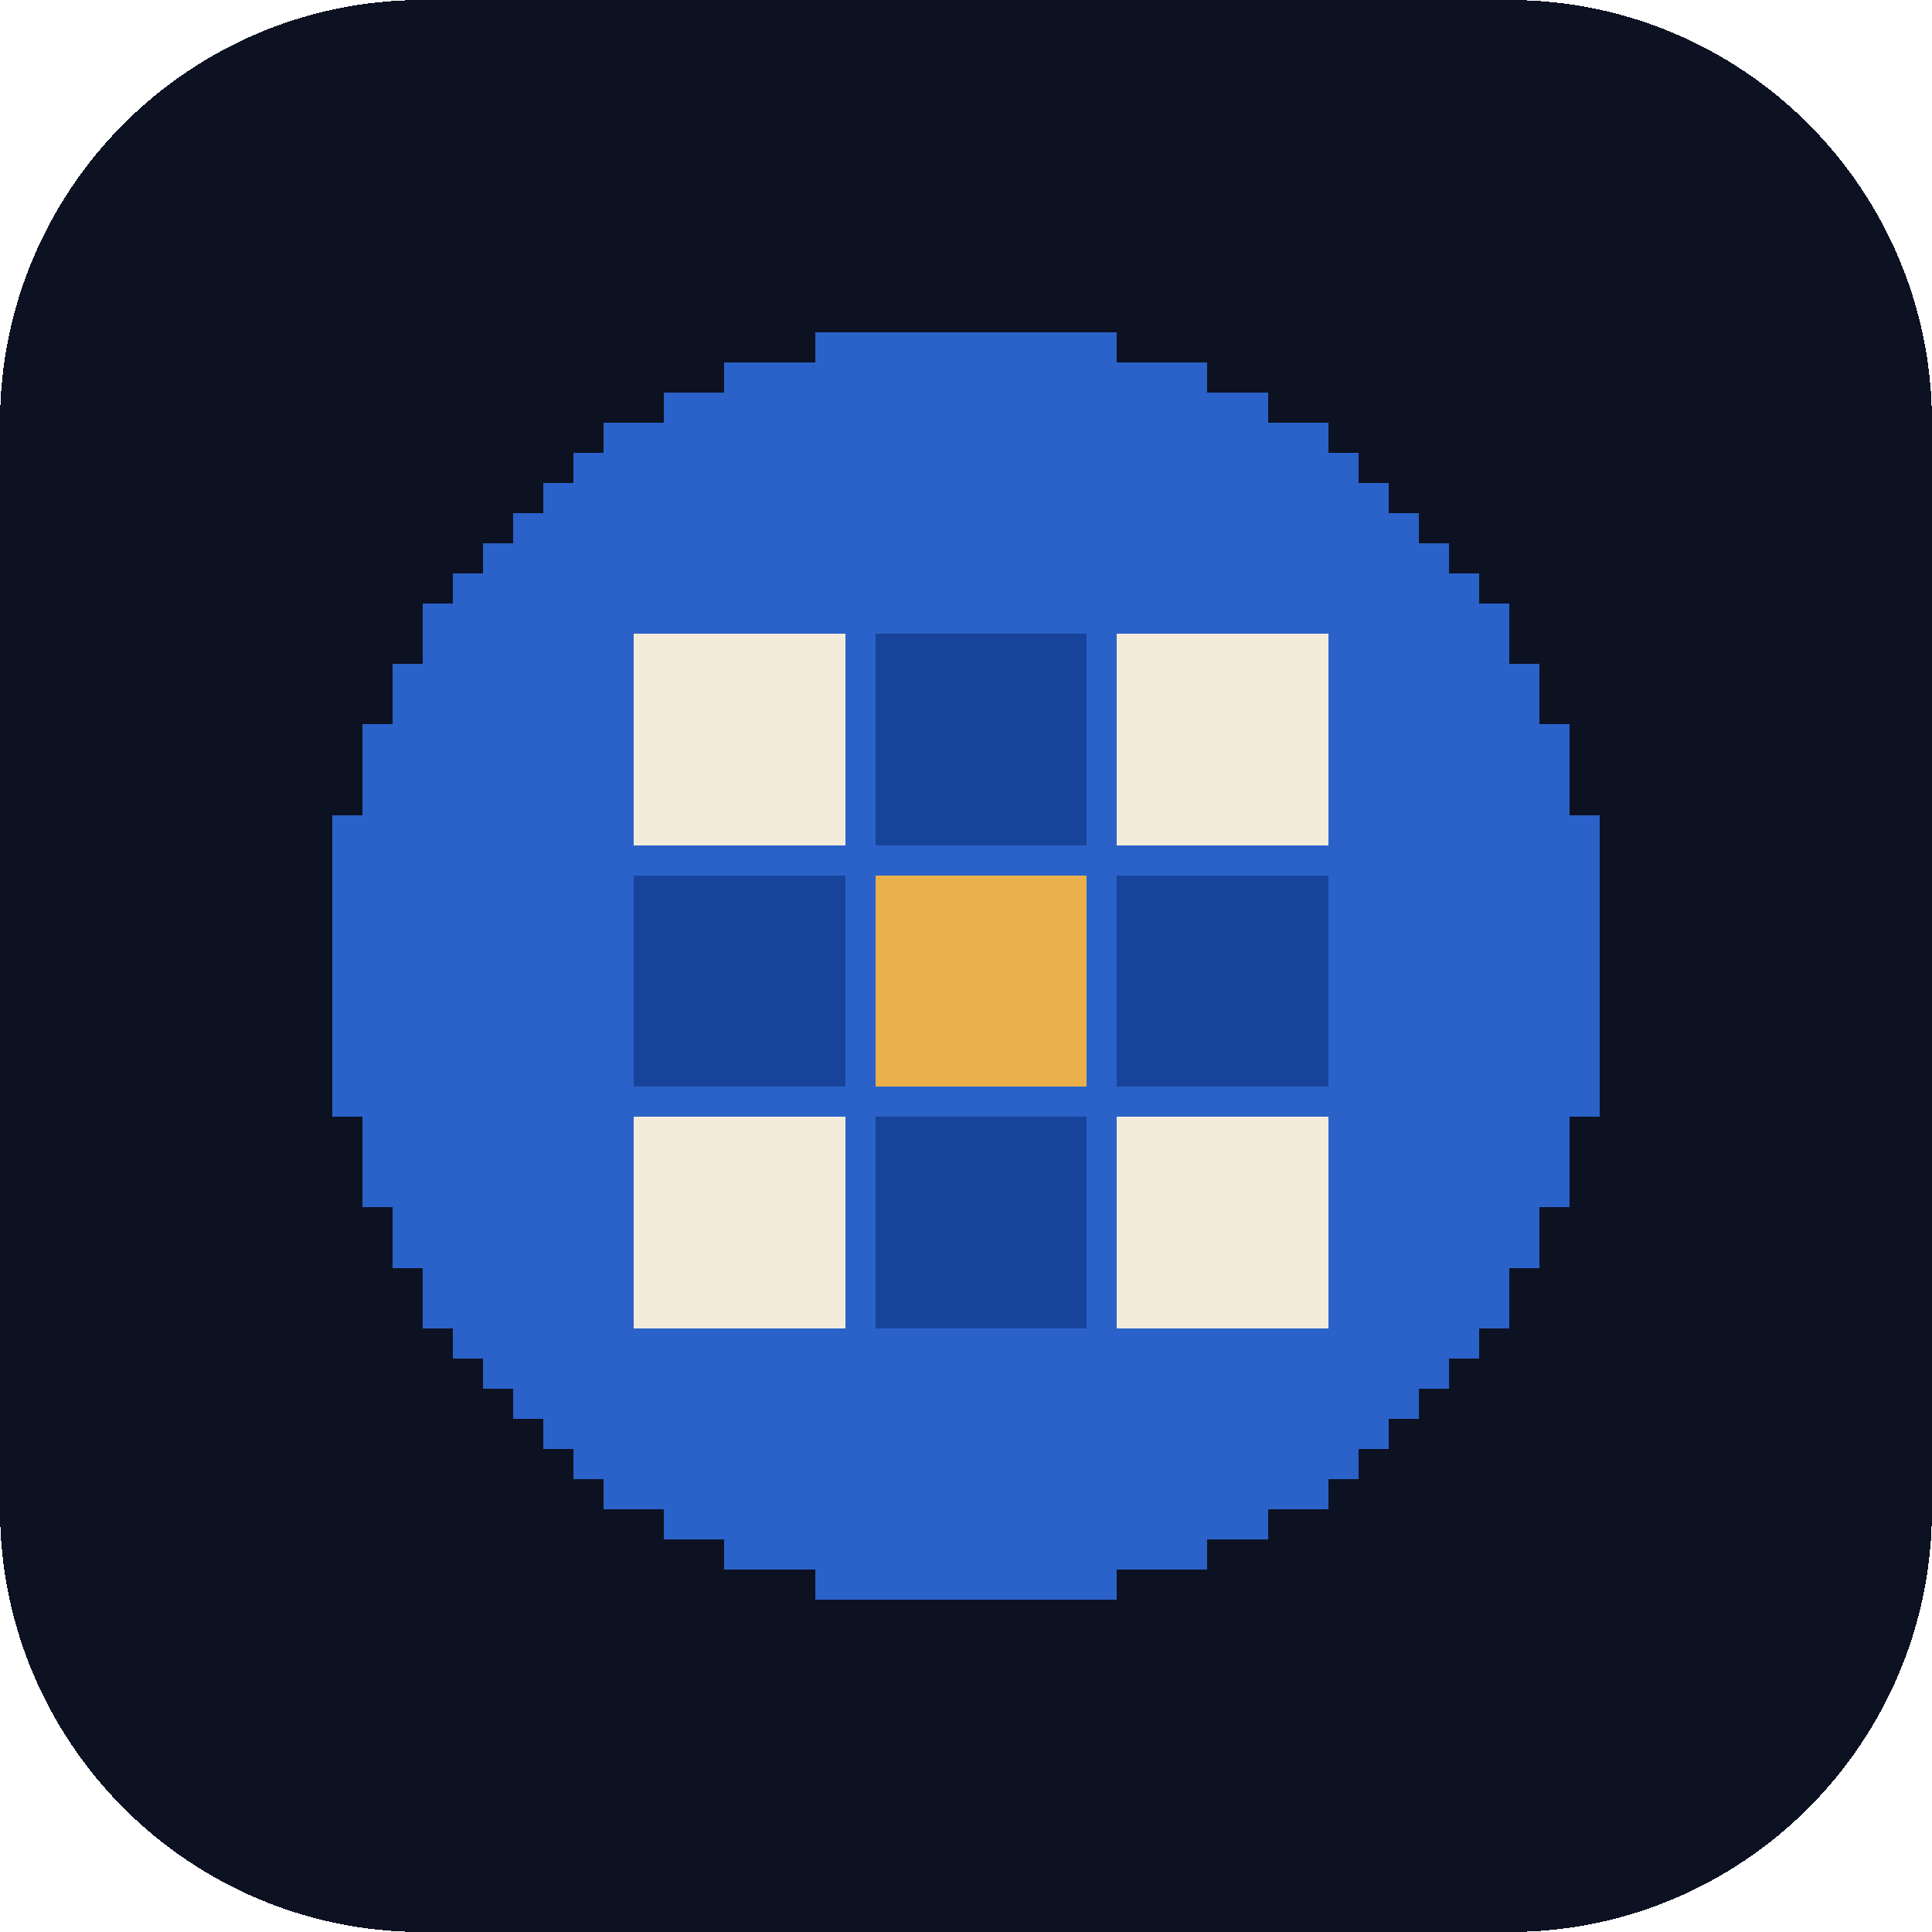
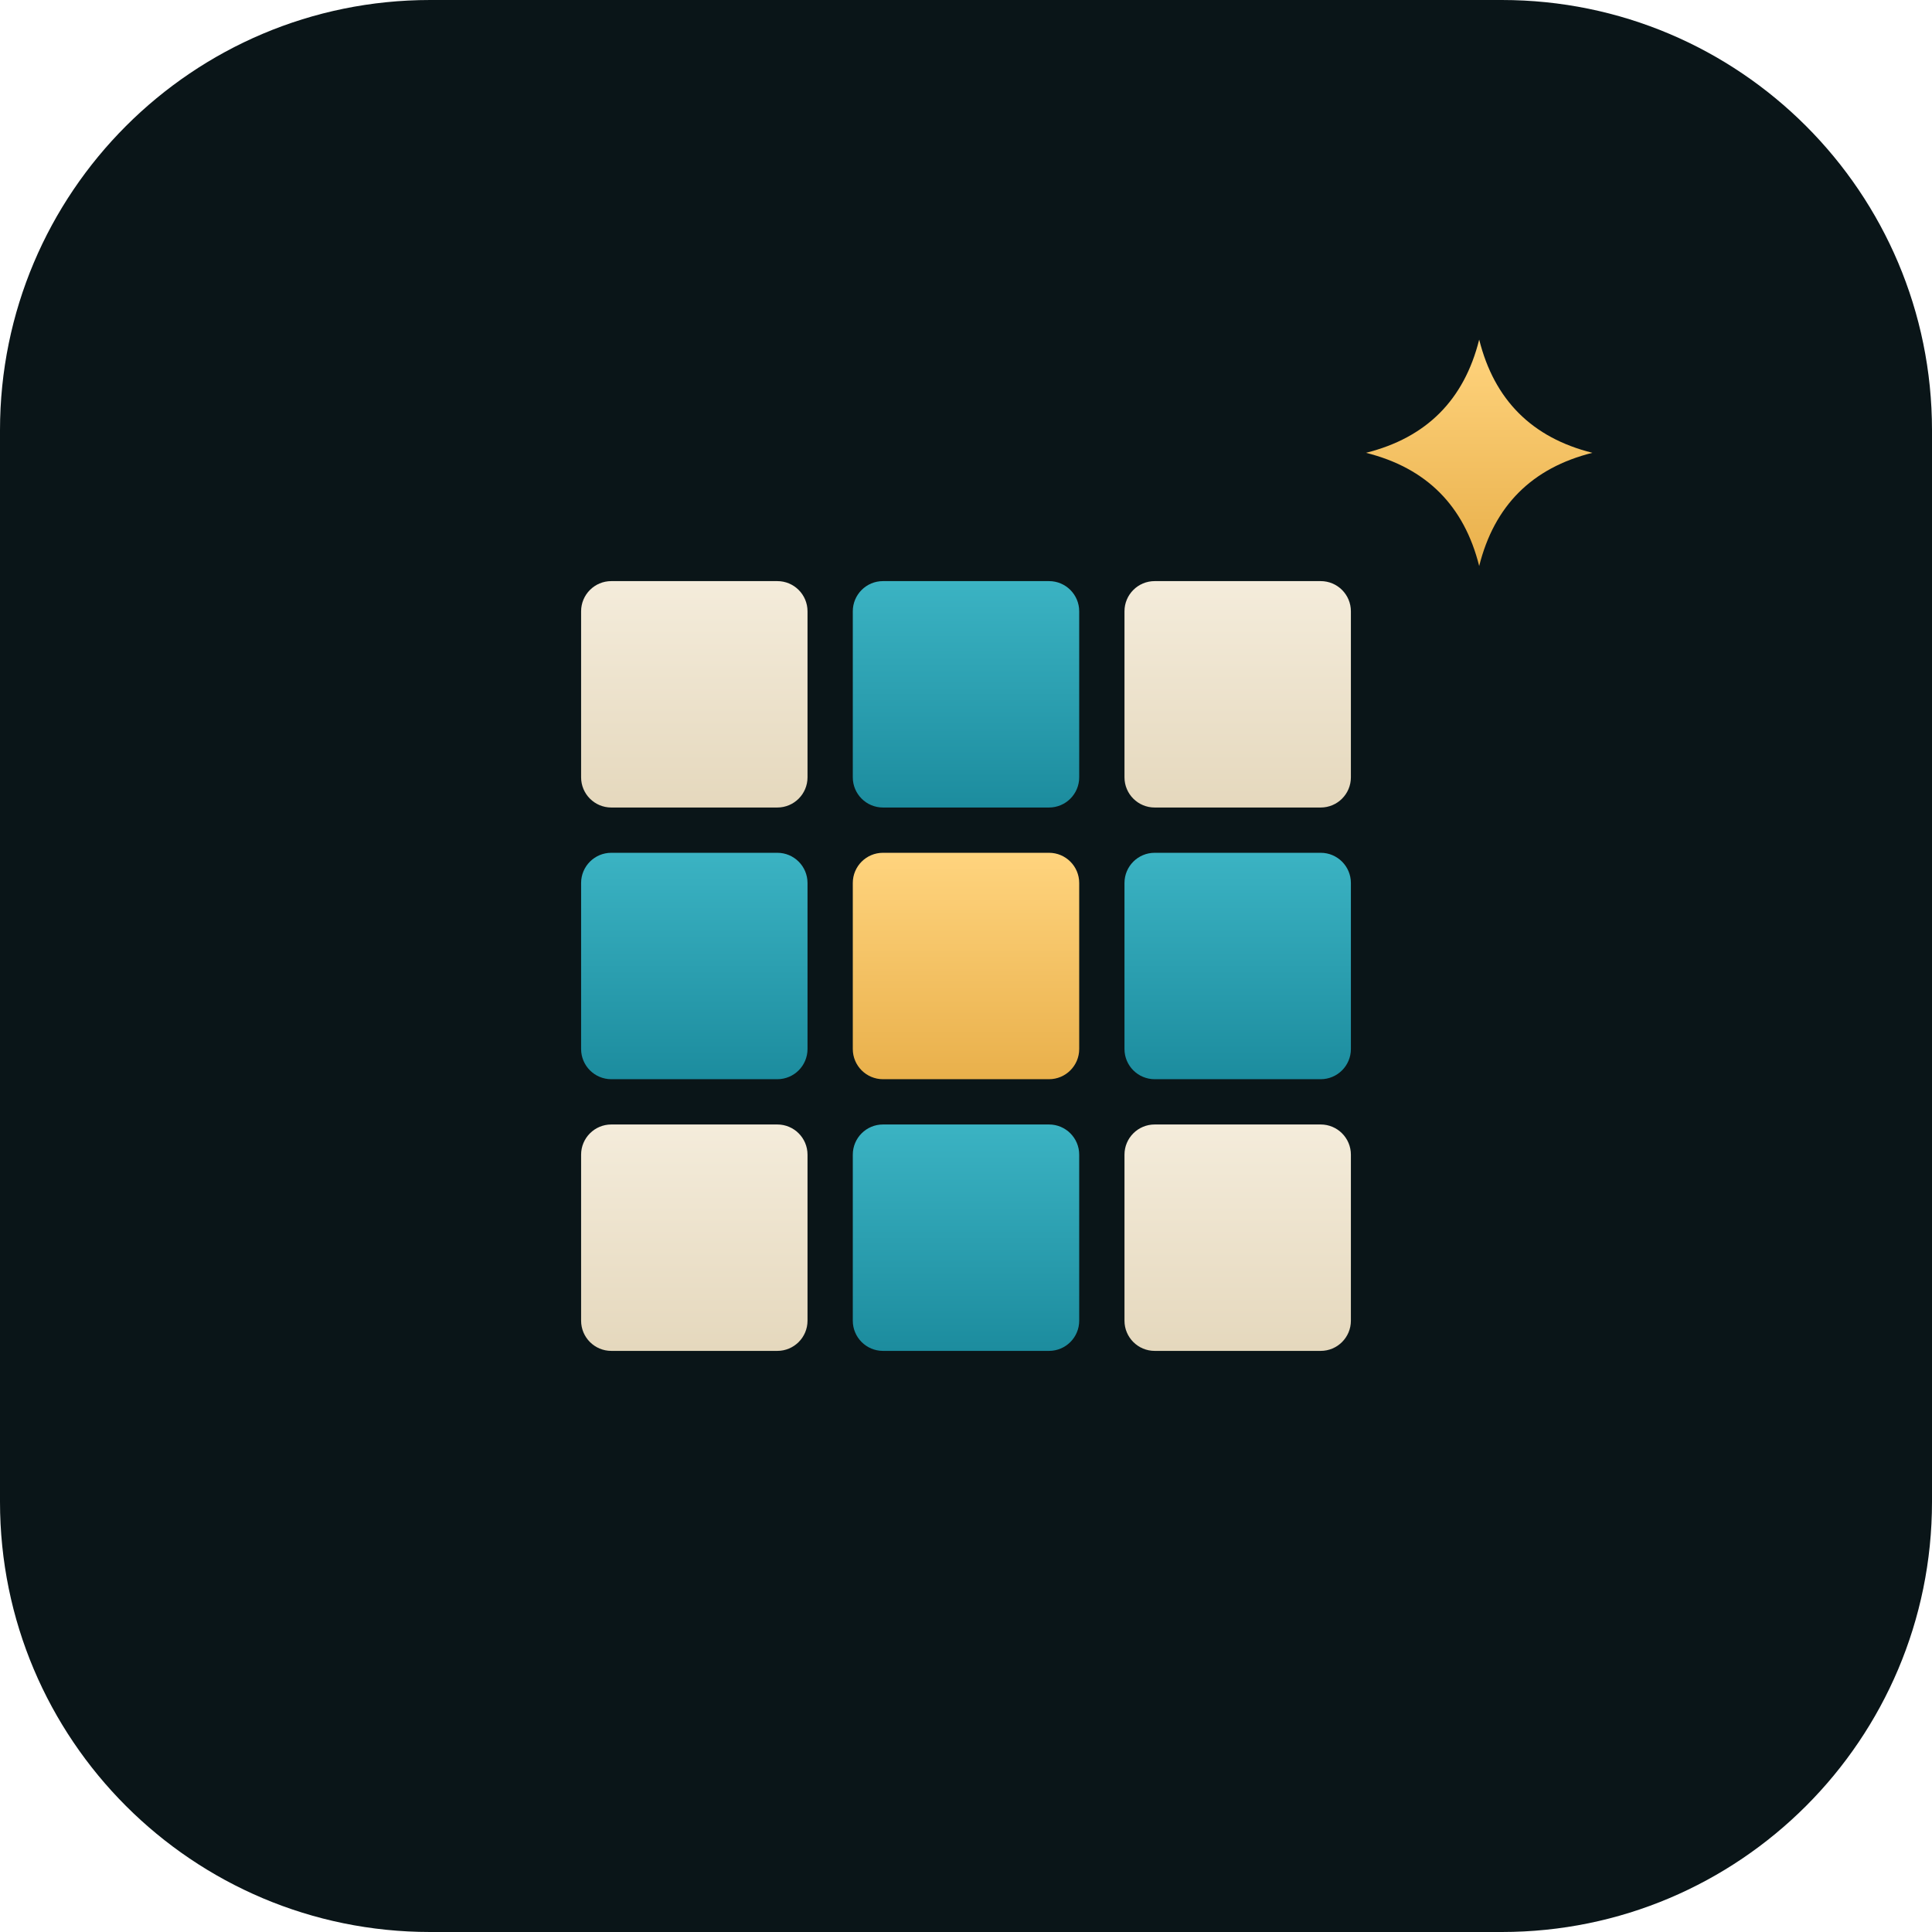
- <svg xmlns="http://www.w3.org/2000/svg" viewBox="0 0 64 64" width="64" height="64" shape-rendering="crispEdges">
-   <rect width="64" height="64" rx="14" fill="#0c1222" />
-   <rect x="27" y="11" width="10" height="1" fill="#2a62c9" />
-   <rect x="24" y="12" width="16" height="1" fill="#2a62c9" />
-   <rect x="22" y="13" width="20" height="1" fill="#2a62c9" />
-   <rect x="20" y="14" width="24" height="1" fill="#2a62c9" />
-   <rect x="19" y="15" width="26" height="1" fill="#2a62c9" />
-   <rect x="18" y="16" width="28" height="1" fill="#2a62c9" />
-   <rect x="17" y="17" width="30" height="1" fill="#2a62c9" />
-   <rect x="16" y="18" width="32" height="1" fill="#2a62c9" />
-   <rect x="15" y="19" width="34" height="1" fill="#2a62c9" />
-   <rect x="14" y="20" width="36" height="2" fill="#2a62c9" />
-   <rect x="13" y="22" width="38" height="2" fill="#2a62c9" />
-   <rect x="12" y="24" width="40" height="3" fill="#2a62c9" />
-   <rect x="11" y="27" width="42" height="10" fill="#2a62c9" />
-   <rect x="12" y="37" width="40" height="3" fill="#2a62c9" />
-   <rect x="13" y="40" width="38" height="2" fill="#2a62c9" />
-   <rect x="14" y="42" width="36" height="2" fill="#2a62c9" />
-   <rect x="15" y="44" width="34" height="1" fill="#2a62c9" />
-   <rect x="16" y="45" width="32" height="1" fill="#2a62c9" />
-   <rect x="17" y="46" width="30" height="1" fill="#2a62c9" />
-   <rect x="18" y="47" width="28" height="1" fill="#2a62c9" />
-   <rect x="19" y="48" width="26" height="1" fill="#2a62c9" />
-   <rect x="20" y="49" width="24" height="1" fill="#2a62c9" />
-   <rect x="22" y="50" width="20" height="1" fill="#2a62c9" />
-   <rect x="24" y="51" width="16" height="1" fill="#2a62c9" />
-   <rect x="27" y="52" width="10" height="1" fill="#2a62c9" />
-   <rect x="21" y="21" width="7" height="7" fill="#f4ecdb" />
-   <rect x="37" y="21" width="7" height="7" fill="#f4ecdb" />
-   <rect x="29" y="29" width="7" height="7" fill="#e9b04b" />
-   <rect x="21" y="37" width="7" height="7" fill="#f4ecdb" />
-   <rect x="37" y="37" width="7" height="7" fill="#f4ecdb" />
-   <rect x="29" y="21" width="7" height="7" fill="#17449a" />
-   <rect x="21" y="29" width="7" height="7" fill="#17449a" />
-   <rect x="37" y="29" width="7" height="7" fill="#17449a" />
-   <rect x="29" y="37" width="7" height="7" fill="#17449a" />
+ <svg xmlns="http://www.w3.org/2000/svg" viewBox="0 0 512 512" width="512" height="512">
+   <defs>
+     <linearGradient id="front" x1="0" y1="0" x2="0" y2="1">
+       <stop offset="0" stop-color="#3bb3c3" />
+       <stop offset="1" stop-color="#1c8c9e" />
+     </linearGradient>
+     <linearGradient id="fold" x1="0" y1="0" x2="0" y2="1">
+       <stop offset="0" stop-color="#1c8c9e" />
+       <stop offset="1" stop-color="#116674" />
+     </linearGradient>
+     <linearGradient id="gold" x1="0" y1="0" x2="0" y2="1">
+       <stop offset="0" stop-color="#ffd47e" />
+       <stop offset="1" stop-color="#e9b04b" />
+     </linearGradient>
+     <linearGradient id="page" x1="0" y1="0" x2="0" y2="1">
+       <stop offset="0" stop-color="#f4ecdb" />
+       <stop offset="1" stop-color="#e5d8bd" />
+     </linearGradient>
+   </defs>
+   <rect width="512" height="512" rx="114" fill="#0a1518" />
+   <rect x="154" y="154" width="60" height="60" rx="8" fill="url(#page)" />
+   <rect x="226" y="154" width="60" height="60" rx="8" fill="url(#front)" />
+   <rect x="298" y="154" width="60" height="60" rx="8" fill="url(#page)" />
+   <rect x="154" y="226" width="60" height="60" rx="8" fill="url(#front)" />
+   <rect x="226" y="226" width="60" height="60" rx="8" fill="url(#gold)" />
+   <rect x="298" y="226" width="60" height="60" rx="8" fill="url(#front)" />
+   <rect x="154" y="298" width="60" height="60" rx="8" fill="url(#page)" />
+   <rect x="226" y="298" width="60" height="60" rx="8" fill="url(#front)" />
+   <rect x="298" y="298" width="60" height="60" rx="8" fill="url(#page)" />
+   <path d="M392 90 Q398 114 422 120Q398 126 392 150Q386 126 362 120Q386 114 392 90Z" fill="url(#gold)" />
</svg>
